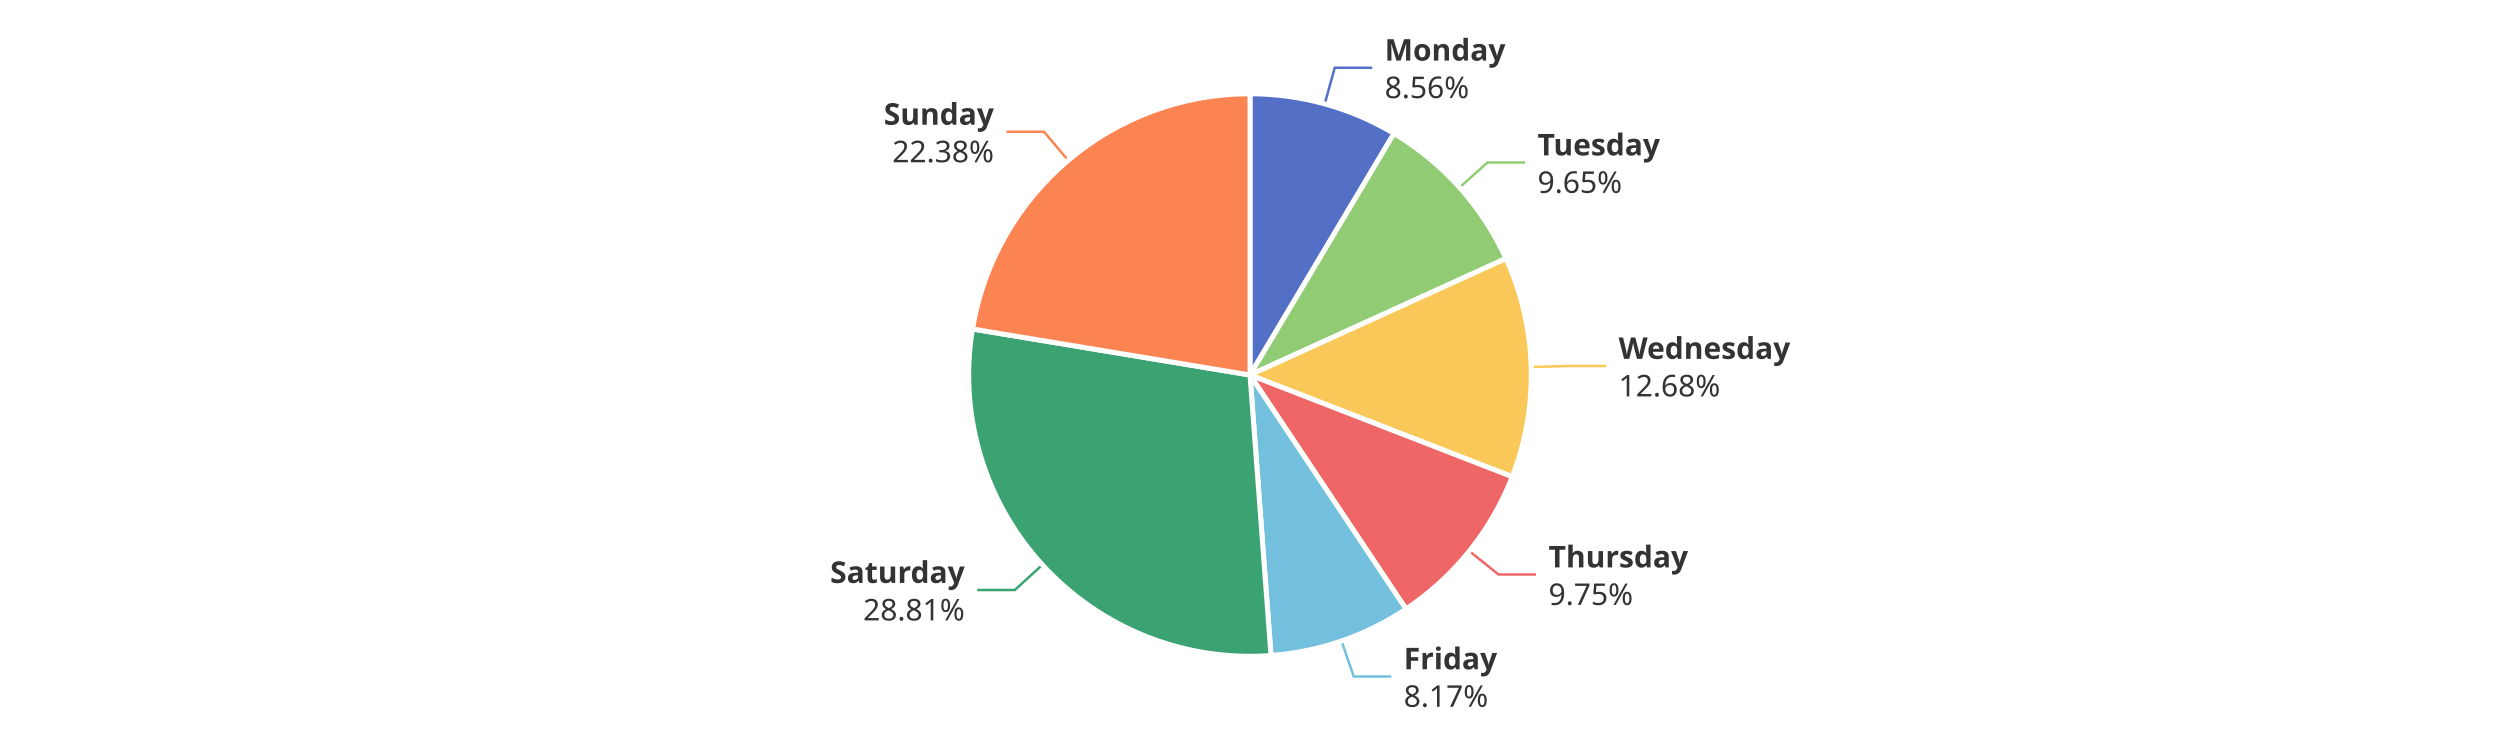
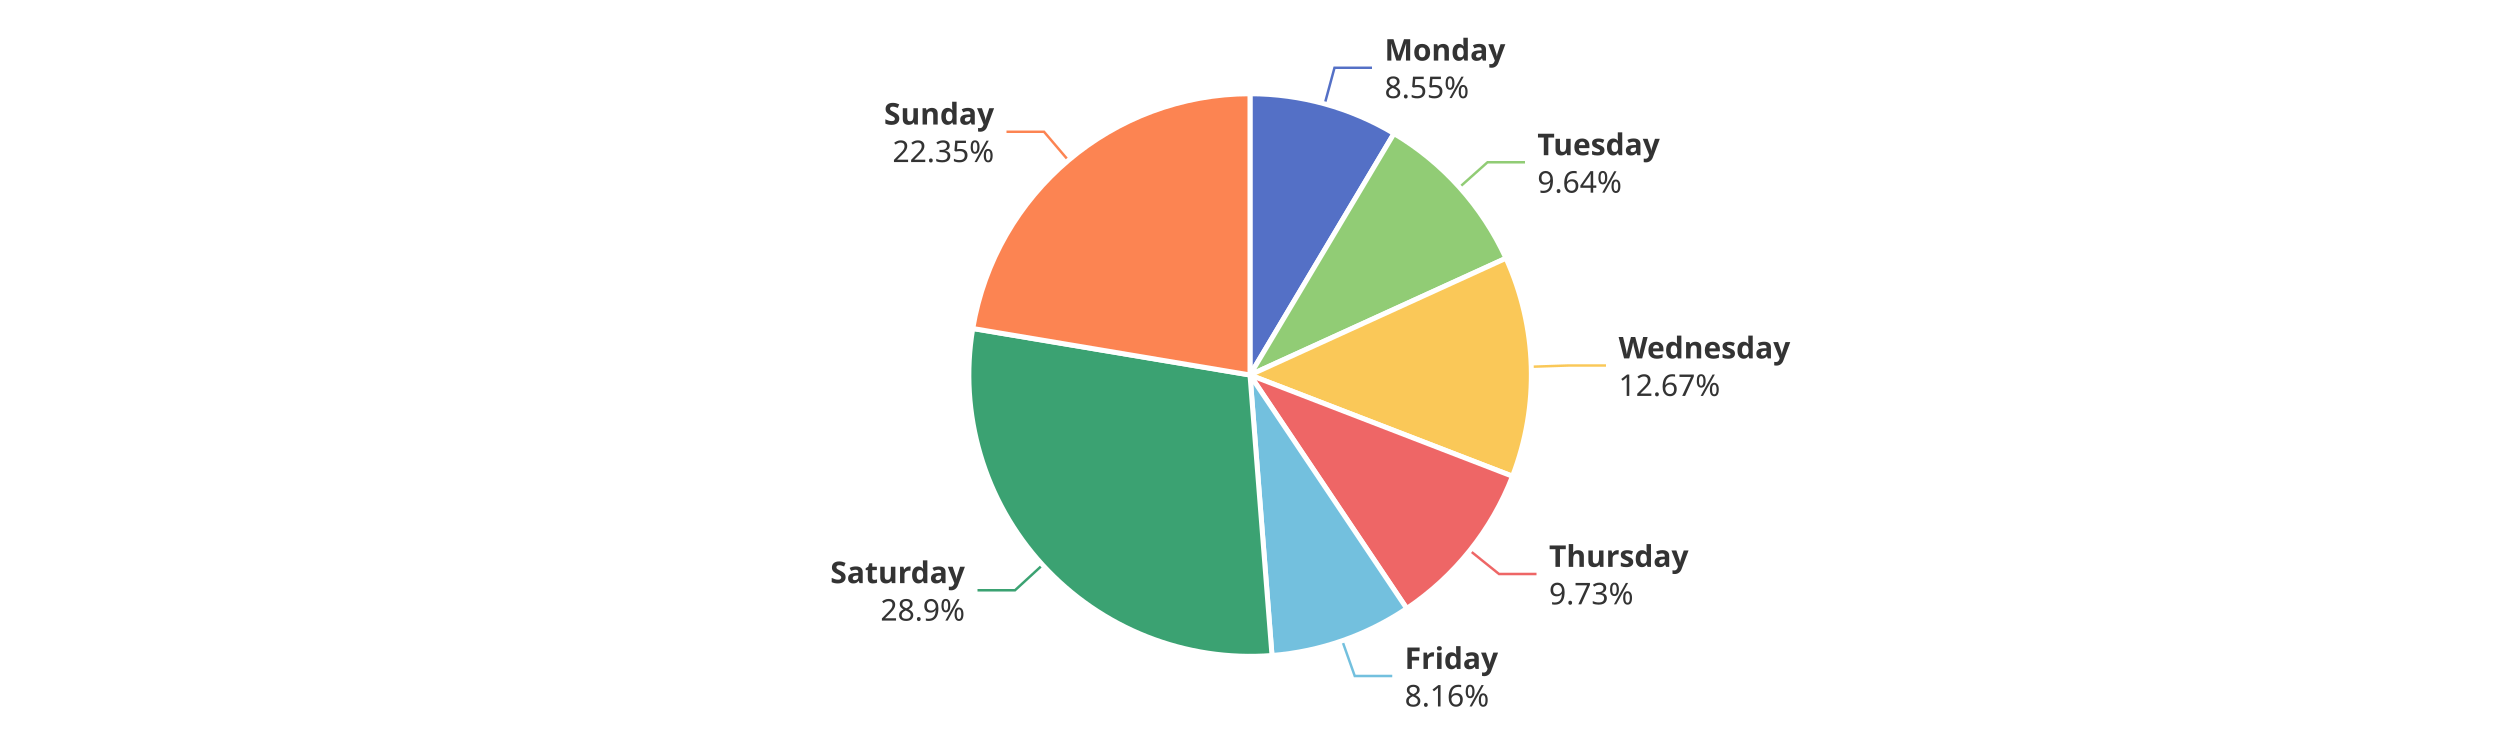
<svg xmlns="http://www.w3.org/2000/svg" width="1000" height="300" version="1.1" baseProfile="full" viewBox="0 0 1000 300">
  <rect width="1000" height="300" x="0" y="0" id="0" fill="#ffffff" />
-   <polyline points="529.9 41.5 533.9 27.1 548.9 27.1" fill="none" stroke="#5470c6" />
-   <polyline points="583.8 75 595 65 610 65" fill="none" stroke="#91cc75" />
-   <polyline points="612.5 146.8 627.4 146.4 642.4 146.4" fill="none" stroke="#fac858" />
-   <polyline points="587.7 220.4 599.4 229.8 614.4 229.8" fill="none" stroke="#ee6666" />
-   <polyline points="536.6 256.4 541.5 270.6 556.5 270.6" fill="none" stroke="#73c0de" />
-   <polyline points="417 225.9 405.9 236 390.9 236" fill="none" stroke="#3ba272" />
-   <polyline points="427.3 64.2 417.6 52.7 402.6 52.7" fill="none" stroke="#fc8452" />
+   <polyline points="529.9 41.5 533.8 27.1 548.8 27.1" fill="none" stroke="#5470c6" />
+   <polyline points="583.8 74.9 595 64.9 610 64.9" fill="none" stroke="#91cc75" />
+   <polyline points="612.5 146.7 627.4 146.2 642.4 146.2" fill="none" stroke="#fac858" />
+   <polyline points="587.9 220.2 599.6 229.6 614.6 229.6" fill="none" stroke="#ee6666" />
+   <polyline points="536.9 256.3 541.9 270.4 556.9 270.4" fill="none" stroke="#73c0de" />
+   <polyline points="417 226 406 236.1 391 236.1" fill="none" stroke="#3ba272" />
+   <polyline points="427.3 64.1 417.6 52.7 402.6 52.7" fill="none" stroke="#fc8452" />
  <path d="M500 37.5A112.5 112.5 0 0 1 557.6 53.4L500 150Z" fill="#5470c6" stroke="#fff" stroke-width="2" stroke-linejoin="round" />
-   <path d="M557.6 53.4A112.5 112.5 0 0 1 602.4 103.4L500 150Z" fill="#91cc75" stroke="#fff" stroke-width="2" stroke-linejoin="round" />
-   <path d="M602.4 103.4A112.5 112.5 0 0 1 604.9 190.7L500 150Z" fill="#fac858" stroke="#fff" stroke-width="2" stroke-linejoin="round" />
-   <path d="M604.9 190.7A112.5 112.5 0 0 1 562.4 243.6L500 150Z" fill="#ee6666" stroke="#fff" stroke-width="2" stroke-linejoin="round" />
-   <path d="M562.4 243.6A112.5 112.5 0 0 1 508.4 262.2L500 150Z" fill="#73c0de" stroke="#fff" stroke-width="2" stroke-linejoin="round" />
-   <path d="M508.4 262.2A112.5 112.5 0 0 1 389 131.6L500 150Z" fill="#3ba272" stroke="#fff" stroke-width="2" stroke-linejoin="round" />
-   <path d="M389 131.6A112.5 112.5 0 0 1 500 37.5L500 150Z" fill="#fc8452" stroke="#fff" stroke-width="2" stroke-linejoin="round" />
-   <path d="M0 -15l42.8 0l0 30l-42.8 0Z" transform="translate(553.8756 27.0826)" fill="none" />
-   <text dominant-baseline="central" text-anchor="start" style="font-size:12px;font-family:sans-serif;font-weight:bold;" y="-7.5" transform="translate(553.8756 27.0826)" fill="#333" stroke="rgb(255,255,255)" stroke-width="2" paint-order="stroke" stroke-miterlimit="2">Monday</text>
-   <text dominant-baseline="central" text-anchor="start" style="font-size:12px;font-family:sans-serif;" y="7.5" transform="translate(553.8756 27.0826)" fill="#333" stroke="rgb(255,255,255)" stroke-width="2" paint-order="stroke" stroke-miterlimit="2">8.56%</text>
-   <path d="M0 -15l46.2 0l0 30l-46.2 0Z" transform="translate(615.0274 64.9939)" fill="none" />
-   <text dominant-baseline="central" text-anchor="start" style="font-size:12px;font-family:sans-serif;font-weight:bold;" y="-7.5" transform="translate(615.0274 64.9939)" fill="#333" stroke="rgb(255,255,255)" stroke-width="2" paint-order="stroke" stroke-miterlimit="2">Tuesday</text>
-   <text dominant-baseline="central" text-anchor="start" style="font-size:12px;font-family:sans-serif;" y="7.5" transform="translate(615.0274 64.9939)" fill="#333" stroke="rgb(255,255,255)" stroke-width="2" paint-order="stroke" stroke-miterlimit="2">9.65%</text>
-   <path d="M0 -15l63.6 0l0 30l-63.6 0Z" transform="translate(647.449 146.3955)" fill="none" />
-   <text dominant-baseline="central" text-anchor="start" style="font-size:12px;font-family:sans-serif;font-weight:bold;" y="-7.5" transform="translate(647.449 146.3955)" fill="#333" stroke="rgb(255,255,255)" stroke-width="2" paint-order="stroke" stroke-miterlimit="2">Wednesday</text>
-   <text dominant-baseline="central" text-anchor="start" style="font-size:12px;font-family:sans-serif;" y="7.5" transform="translate(647.449 146.3955)" fill="#333" stroke="rgb(255,255,255)" stroke-width="2" paint-order="stroke" stroke-miterlimit="2">12.68%</text>
-   <path d="M0 -15l50.2 0l0 30l-50.2 0Z" transform="translate(619.4297 229.8122)" fill="none" />
-   <text dominant-baseline="central" text-anchor="start" style="font-size:12px;font-family:sans-serif;font-weight:bold;" y="-7.5" transform="translate(619.4297 229.8122)" fill="#333" stroke="rgb(255,255,255)" stroke-width="2" paint-order="stroke" stroke-miterlimit="2">Thursday</text>
-   <text dominant-baseline="central" text-anchor="start" style="font-size:12px;font-family:sans-serif;" y="7.5" transform="translate(619.4297 229.8122)" fill="#333" stroke="rgb(255,255,255)" stroke-width="2" paint-order="stroke" stroke-miterlimit="2">9.75%</text>
-   <path d="M0 -15l34.2 0l0 30l-34.2 0Z" transform="translate(561.4889 270.5609)" fill="none" />
-   <text dominant-baseline="central" text-anchor="start" style="font-size:12px;font-family:sans-serif;font-weight:bold;" y="-7.5" transform="translate(561.4889 270.5609)" fill="#333" stroke="rgb(255,255,255)" stroke-width="2" paint-order="stroke" stroke-miterlimit="2">Friday</text>
-   <text dominant-baseline="central" text-anchor="start" style="font-size:12px;font-family:sans-serif;" y="7.5" transform="translate(561.4889 270.5609)" fill="#333" stroke="rgb(255,255,255)" stroke-width="2" paint-order="stroke" stroke-miterlimit="2">8.17%</text>
-   <path d="M-48.2 -15l48.2 0l0 30l-48.2 0Z" transform="translate(385.886 236.0163)" fill="none" />
-   <text dominant-baseline="central" text-anchor="end" style="font-size:12px;font-family:sans-serif;font-weight:bold;" y="-7.5" transform="translate(385.886 236.0163)" fill="#333" stroke="rgb(255,255,255)" stroke-width="2" paint-order="stroke" stroke-miterlimit="2">Saturday</text>
-   <text dominant-baseline="central" text-anchor="end" style="font-size:12px;font-family:sans-serif;" y="7.5" transform="translate(385.886 236.0163)" fill="#333" stroke="rgb(255,255,255)" stroke-width="2" paint-order="stroke" stroke-miterlimit="2">28.81%</text>
-   <path d="M-40.9 -15l40.9 0l0 30l-40.9 0Z" transform="translate(397.5615 52.7368)" fill="none" />
-   <text dominant-baseline="central" text-anchor="end" style="font-size:12px;font-family:sans-serif;font-weight:bold;" y="-7.5" transform="translate(397.5615 52.7368)" fill="#333" stroke="rgb(255,255,255)" stroke-width="2" paint-order="stroke" stroke-miterlimit="2">Sunday</text>
-   <text dominant-baseline="central" text-anchor="end" style="font-size:12px;font-family:sans-serif;" y="7.5" transform="translate(397.5615 52.7368)" fill="#333" stroke="rgb(255,255,255)" stroke-width="2" paint-order="stroke" stroke-miterlimit="2">22.38%</text>
+   <path d="M557.6 53.4A112.5 112.5 0 0 1 602.4 103.3L500 150Z" fill="#91cc75" stroke="#fff" stroke-width="2" stroke-linejoin="round" />
+   <path d="M602.4 103.3A112.5 112.5 0 0 1 605 190.5L500 150Z" fill="#fac858" stroke="#fff" stroke-width="2" stroke-linejoin="round" />
+   <path d="M605 190.5A112.5 112.5 0 0 1 562.7 243.4L500 150Z" fill="#ee6666" stroke="#fff" stroke-width="2" stroke-linejoin="round" />
+   <path d="M562.7 243.4A112.5 112.5 0 0 1 508.8 262.2L500 150Z" fill="#73c0de" stroke="#fff" stroke-width="2" stroke-linejoin="round" />
+   <path d="M508.8 262.2A112.5 112.5 0 0 1 389.1 131.4L500 150Z" fill="#3ba272" stroke="#fff" stroke-width="2" stroke-linejoin="round" />
+   <path d="M389.1 131.4A112.5 112.5 0 0 1 500 37.5L500 150Z" fill="#fc8452" stroke="#fff" stroke-width="2" stroke-linejoin="round" />
+   <path d="M0 -15l42.8 0l0 30l-42.8 0Z" transform="translate(553.8403 27.0728)" fill="none" />
+   <text dominant-baseline="central" text-anchor="start" style="font-size:12px;font-family:sans-serif;font-weight:bold;" y="-7.5" transform="translate(553.8403 27.0728)" fill="#333" stroke="rgb(255,255,255)" stroke-width="2" paint-order="stroke" stroke-miterlimit="2">Monday</text>
+   <text dominant-baseline="central" text-anchor="start" style="font-size:12px;font-family:sans-serif;" y="7.5" transform="translate(553.8403 27.0728)" fill="#333" stroke="rgb(255,255,255)" stroke-width="2" paint-order="stroke" stroke-miterlimit="2">8.55%</text>
+   <path d="M0 -15l46.2 0l0 30l-46.2 0Z" transform="translate(614.9544 64.9123)" fill="none" />
+   <text dominant-baseline="central" text-anchor="start" style="font-size:12px;font-family:sans-serif;font-weight:bold;" y="-7.5" transform="translate(614.9544 64.9123)" fill="#333" stroke="rgb(255,255,255)" stroke-width="2" paint-order="stroke" stroke-miterlimit="2">Tuesday</text>
+   <text dominant-baseline="central" text-anchor="start" style="font-size:12px;font-family:sans-serif;" y="7.5" transform="translate(614.9544 64.9123)" fill="#333" stroke="rgb(255,255,255)" stroke-width="2" paint-order="stroke" stroke-miterlimit="2">9.64%</text>
+   <path d="M0 -15l63.6 0l0 30l-63.6 0Z" transform="translate(647.4438 146.215)" fill="none" />
+   <text dominant-baseline="central" text-anchor="start" style="font-size:12px;font-family:sans-serif;font-weight:bold;" y="-7.5" transform="translate(647.4438 146.215)" fill="#333" stroke="rgb(255,255,255)" stroke-width="2" paint-order="stroke" stroke-miterlimit="2">Wednesday</text>
+   <text dominant-baseline="central" text-anchor="start" style="font-size:12px;font-family:sans-serif;" y="7.5" transform="translate(647.4438 146.215)" fill="#333" stroke="rgb(255,255,255)" stroke-width="2" paint-order="stroke" stroke-miterlimit="2">12.67%</text>
+   <path d="M0 -15l50.2 0l0 30l-50.2 0Z" transform="translate(619.6121 229.5844)" fill="none" />
+   <text dominant-baseline="central" text-anchor="start" style="font-size:12px;font-family:sans-serif;font-weight:bold;" y="-7.5" transform="translate(619.6121 229.5844)" fill="#333" stroke="rgb(255,255,255)" stroke-width="2" paint-order="stroke" stroke-miterlimit="2">Thursday</text>
+   <text dominant-baseline="central" text-anchor="start" style="font-size:12px;font-family:sans-serif;" y="7.5" transform="translate(619.6121 229.5844)" fill="#333" stroke="rgb(255,255,255)" stroke-width="2" paint-order="stroke" stroke-miterlimit="2">9.73%</text>
+   <path d="M0 -15l34.2 0l0 30l-34.2 0Z" transform="translate(561.8715 270.4285)" fill="none" />
+   <text dominant-baseline="central" text-anchor="start" style="font-size:12px;font-family:sans-serif;font-weight:bold;" y="-7.5" transform="translate(561.8715 270.4285)" fill="#333" stroke="rgb(255,255,255)" stroke-width="2" paint-order="stroke" stroke-miterlimit="2">Friday</text>
+   <text dominant-baseline="central" text-anchor="start" style="font-size:12px;font-family:sans-serif;" y="7.5" transform="translate(561.8715 270.4285)" fill="#333" stroke="rgb(255,255,255)" stroke-width="2" paint-order="stroke" stroke-miterlimit="2">8.16%</text>
+   <path d="M-48.2 -15l48.2 0l0 30l-48.2 0Z" transform="translate(385.9599 236.0971)" fill="none" />
+   <text dominant-baseline="central" text-anchor="end" style="font-size:12px;font-family:sans-serif;font-weight:bold;" y="-7.5" transform="translate(385.9599 236.0971)" fill="#333" stroke="rgb(255,255,255)" stroke-width="2" paint-order="stroke" stroke-miterlimit="2">Saturday</text>
+   <text dominant-baseline="central" text-anchor="end" style="font-size:12px;font-family:sans-serif;" y="7.5" transform="translate(385.9599 236.0971)" fill="#333" stroke="rgb(255,255,255)" stroke-width="2" paint-order="stroke" stroke-miterlimit="2">28.9%</text>
+   <path d="M-40.9 -15l40.9 0l0 30l-40.9 0Z" transform="translate(397.6463 52.6649)" fill="none" />
+   <text dominant-baseline="central" text-anchor="end" style="font-size:12px;font-family:sans-serif;font-weight:bold;" y="-7.5" transform="translate(397.6463 52.6649)" fill="#333" stroke="rgb(255,255,255)" stroke-width="2" paint-order="stroke" stroke-miterlimit="2">Sunday</text>
+   <text dominant-baseline="central" text-anchor="end" style="font-size:12px;font-family:sans-serif;" y="7.5" transform="translate(397.6463 52.6649)" fill="#333" stroke="rgb(255,255,255)" stroke-width="2" paint-order="stroke" stroke-miterlimit="2">22.35%</text>
</svg>
